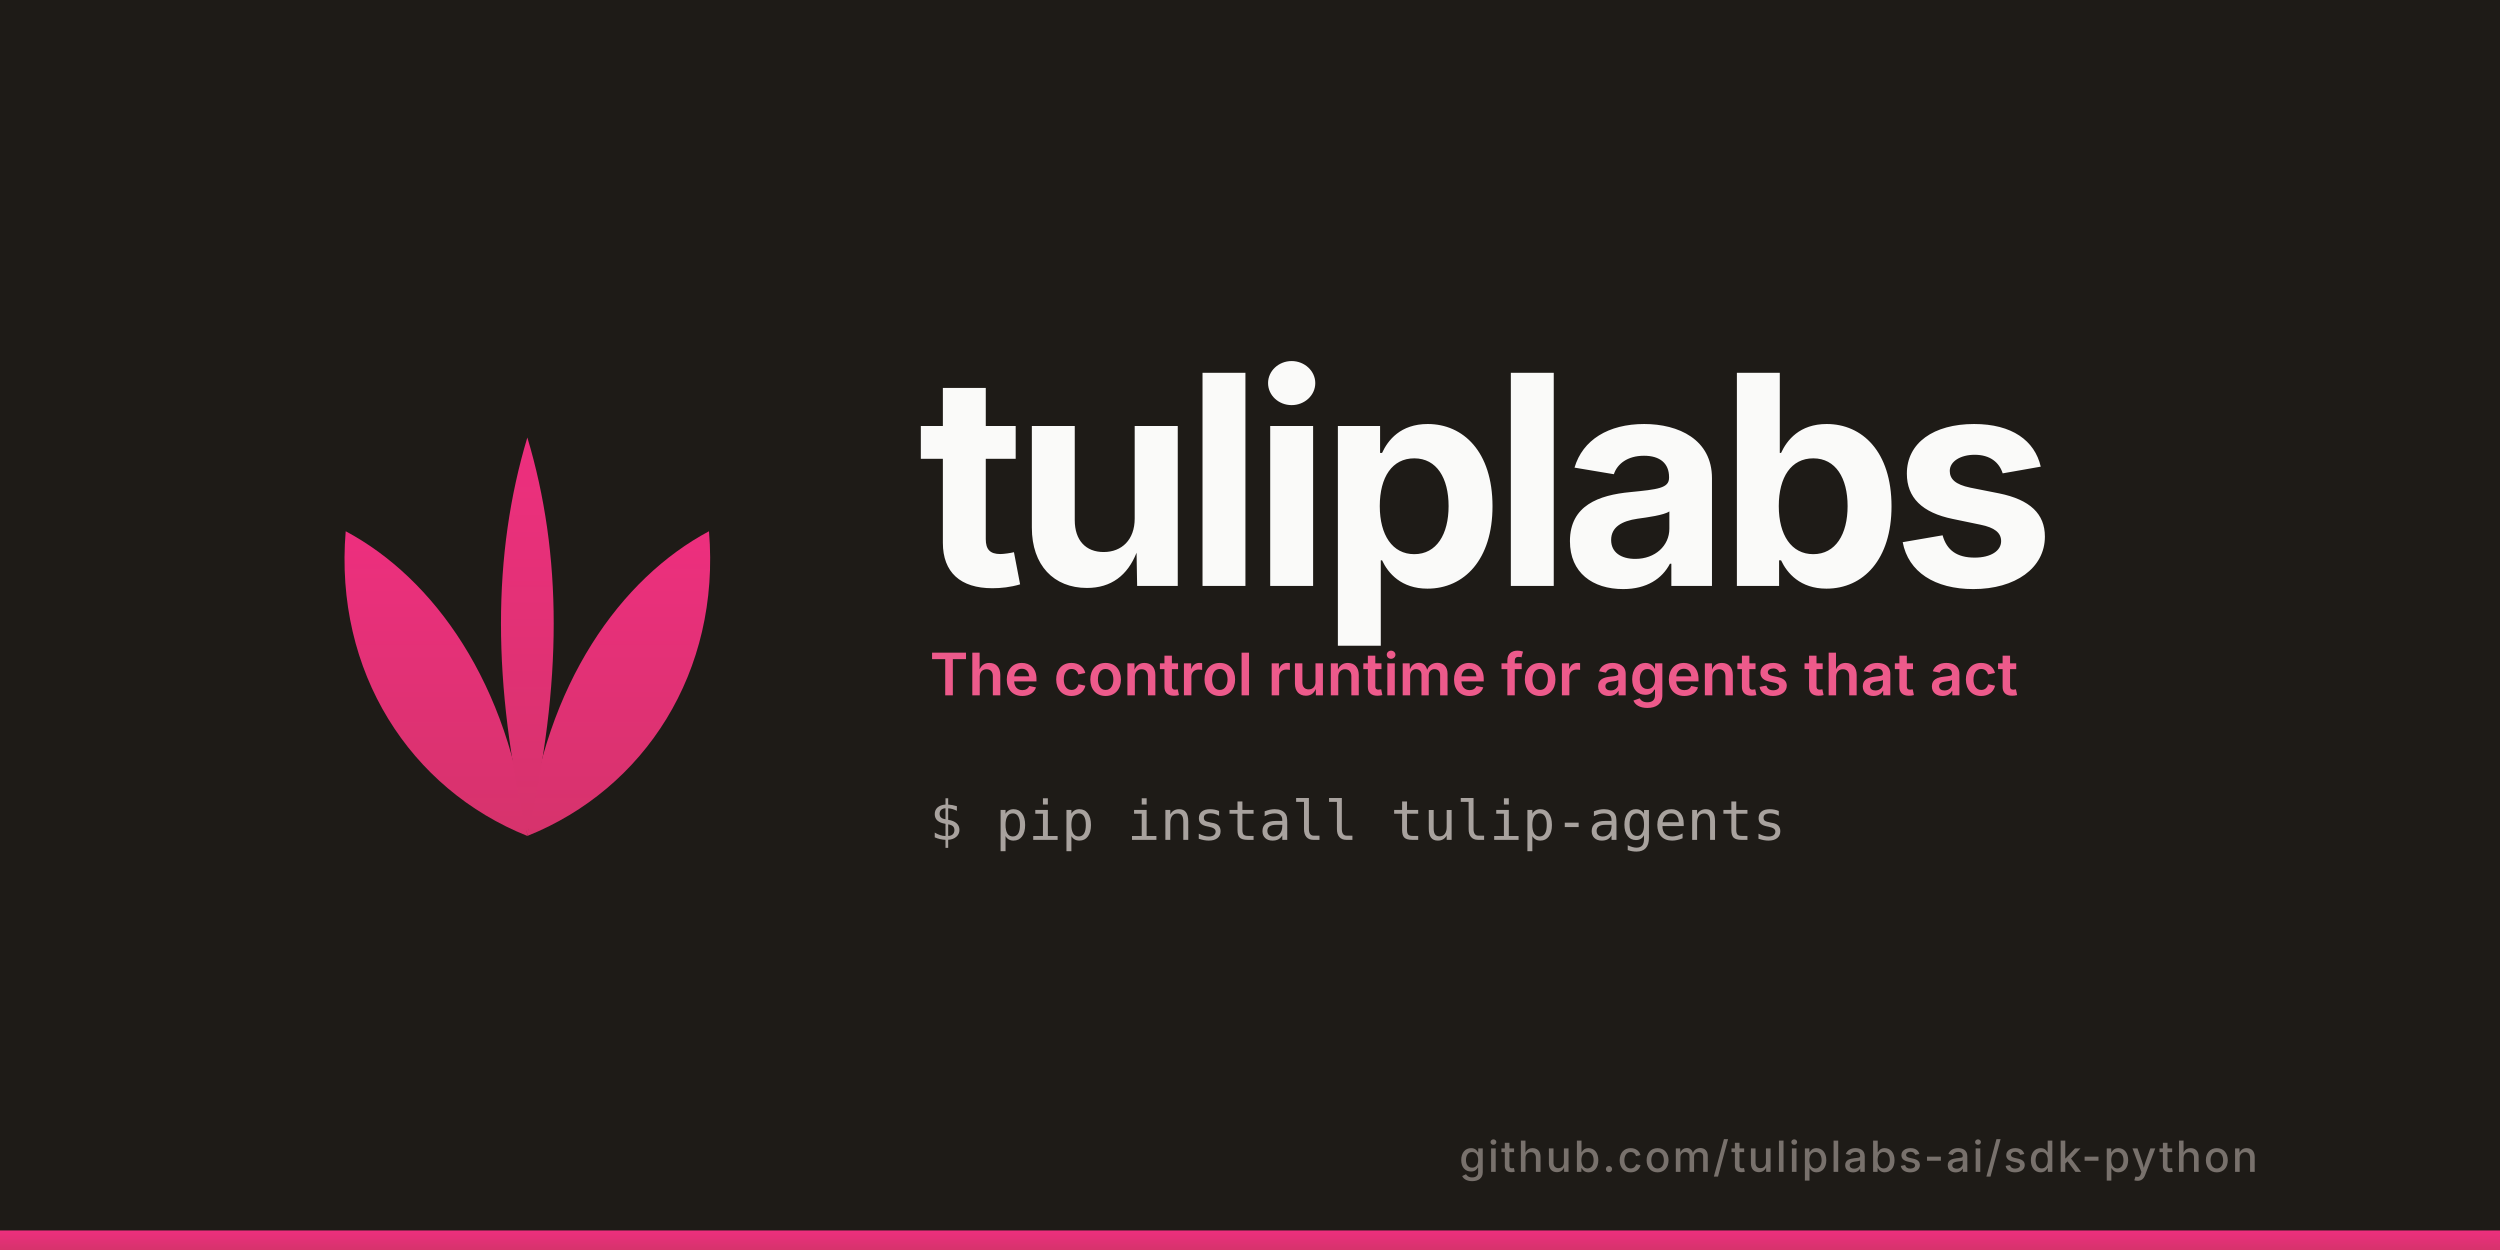
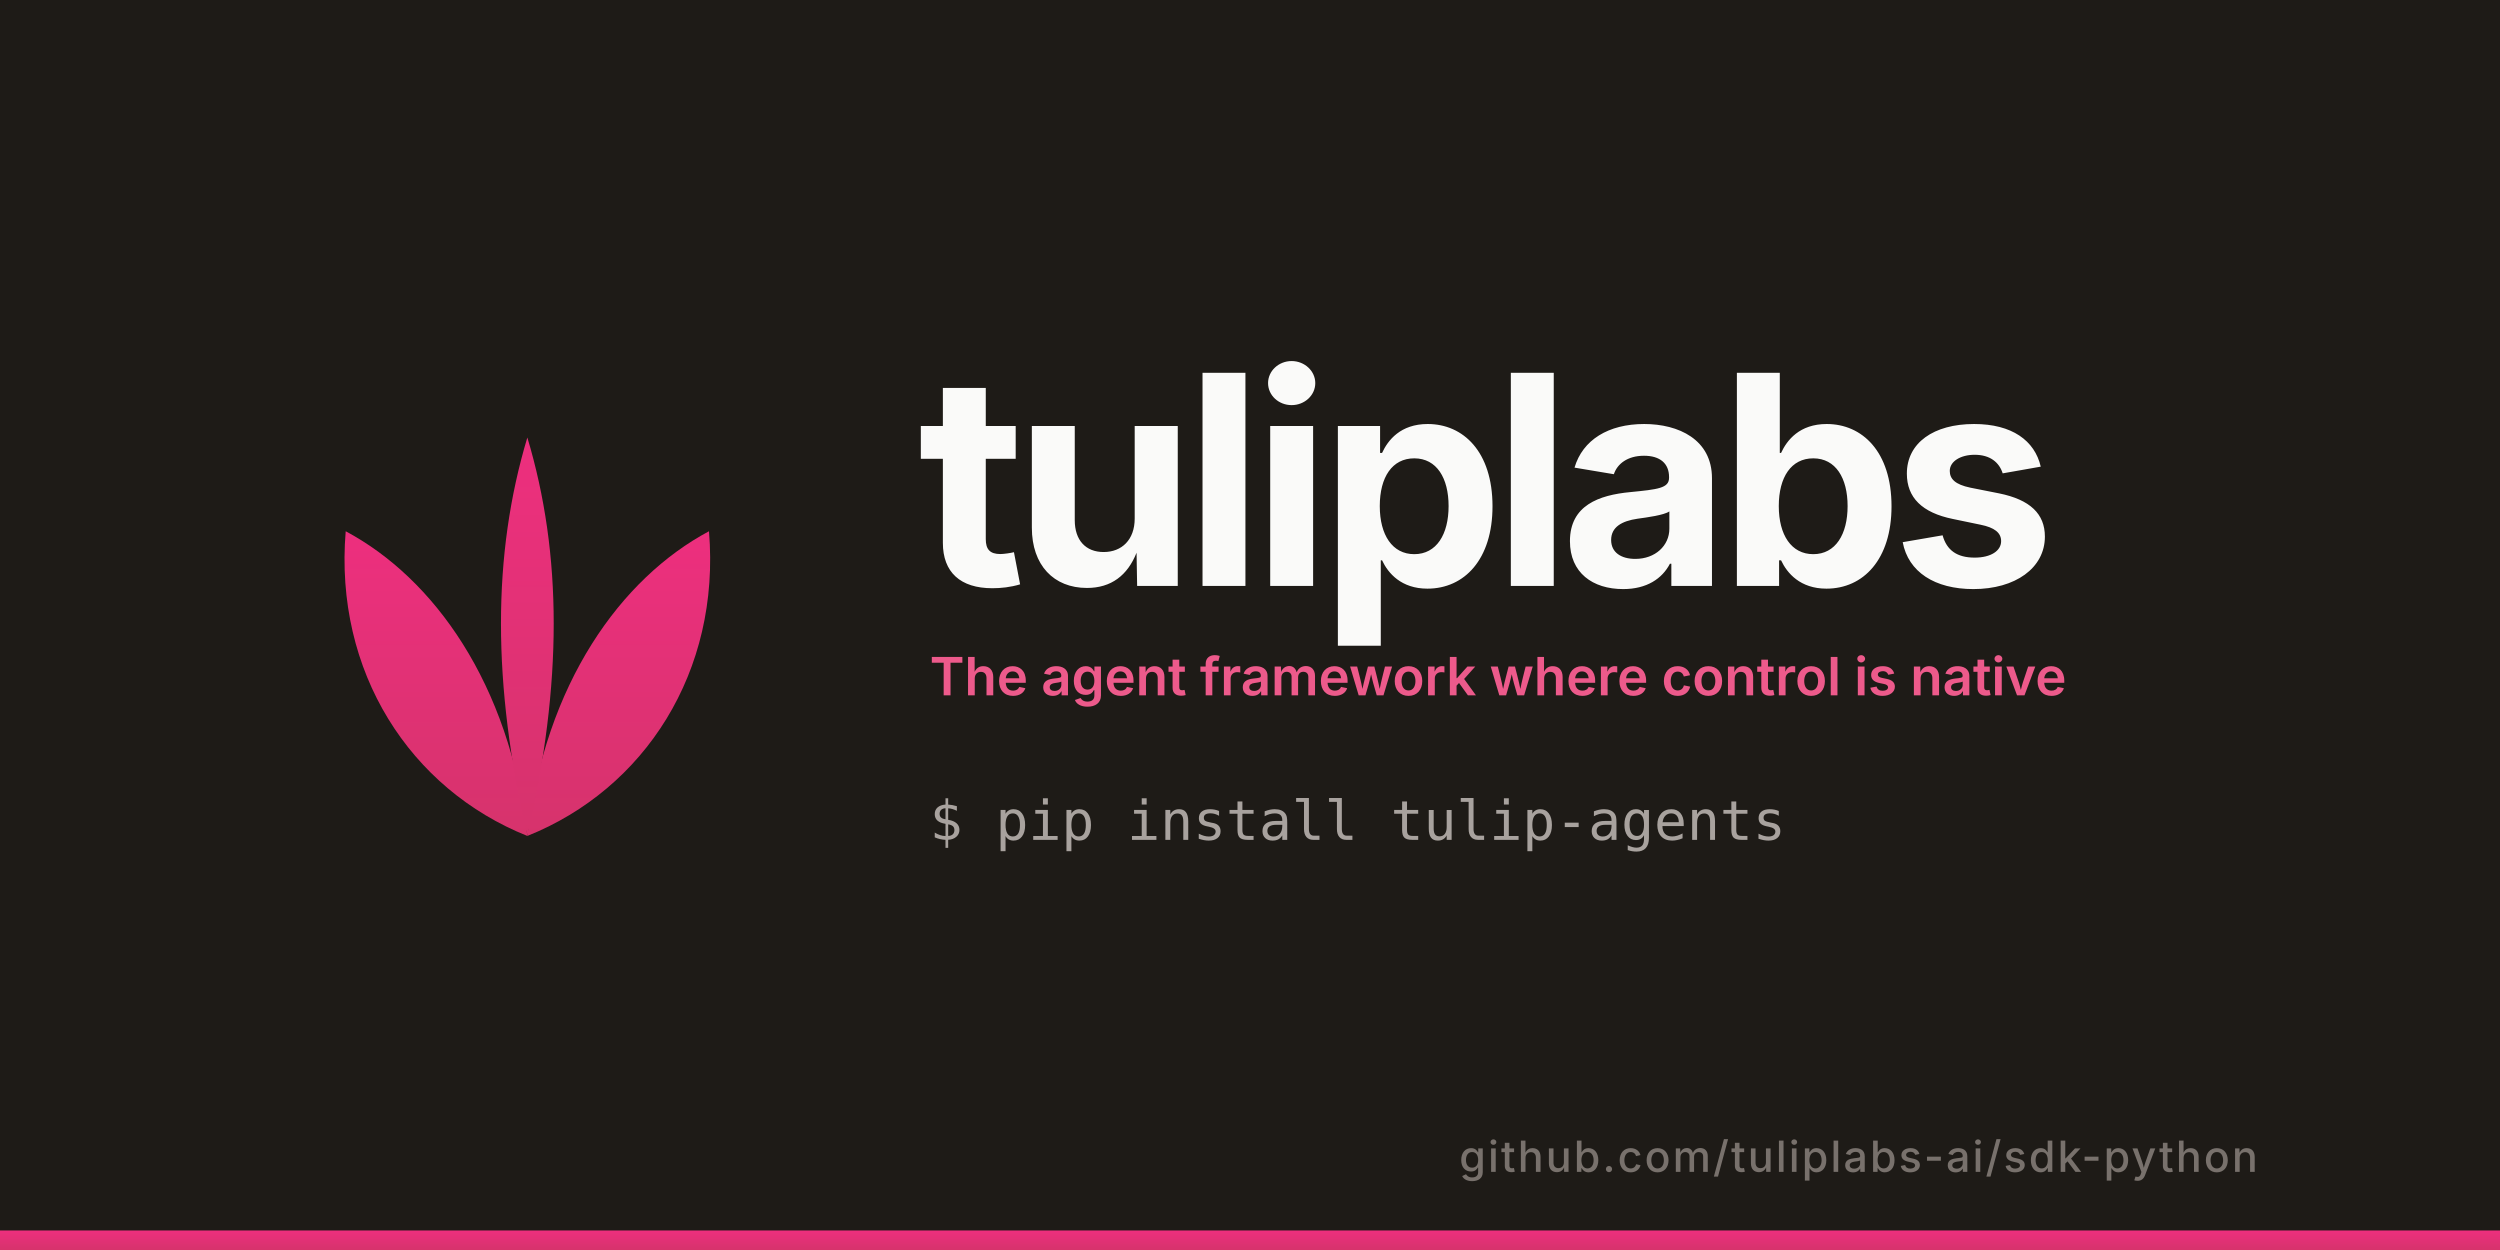
<svg xmlns="http://www.w3.org/2000/svg" viewBox="0 0 1280 640" font-family="-apple-system, BlinkMacSystemFont, 'Segoe UI', Inter, Helvetica, sans-serif">
  <defs>
    <linearGradient id="tulipGrad" x1="0" y1="0" x2="0" y2="1">
      <stop offset="0" stop-color="#ED2F7E" />
      <stop offset="1" stop-color="#D6336C" />
    </linearGradient>
  </defs>
  <rect width="1280" height="640" fill="#1E1B17" />
  <rect x="0" y="630" width="1280" height="10" fill="url(#tulipGrad)" />
  <g transform="translate(120,170) scale(3.0)">
    <path d="M50 86 C 30 78 17 58 19 34 C 34 42 47 60 50 86 Z" fill="url(#tulipGrad)" />
    <path d="M50 86 C 70 78 83 58 81 34 C 66 42 53 60 50 86 Z" fill="url(#tulipGrad)" />
    <path d="M50 86 C 44 60 44 38 50 18 C 56 38 56 60 50 86 Z" fill="url(#tulipGrad)" />
  </g>
  <text x="470" y="300" font-size="150" font-weight="700" fill="#FAFAF9" letter-spacing="-0.04em">tuliplabs</text>
-   <text x="476" y="356" font-size="30" font-weight="600" fill="#ED5A8B">The control runtime for agents that act</text>
+   <text x="476" y="356" font-size="27" font-weight="600" fill="#ED5A8B">The agent framework where control is native</text>
  <text x="476" y="430" font-size="28" font-weight="500" fill="#A8A29E" font-family="'JetBrains Mono', 'Menlo', monospace">$ pip install tulip-agents</text>
  <text x="1156" y="600" font-size="22" font-weight="500" fill="#78716C" text-anchor="end" letter-spacing="0.05em">github.com/tuliplabs-ai/sdk-python</text>
</svg>
